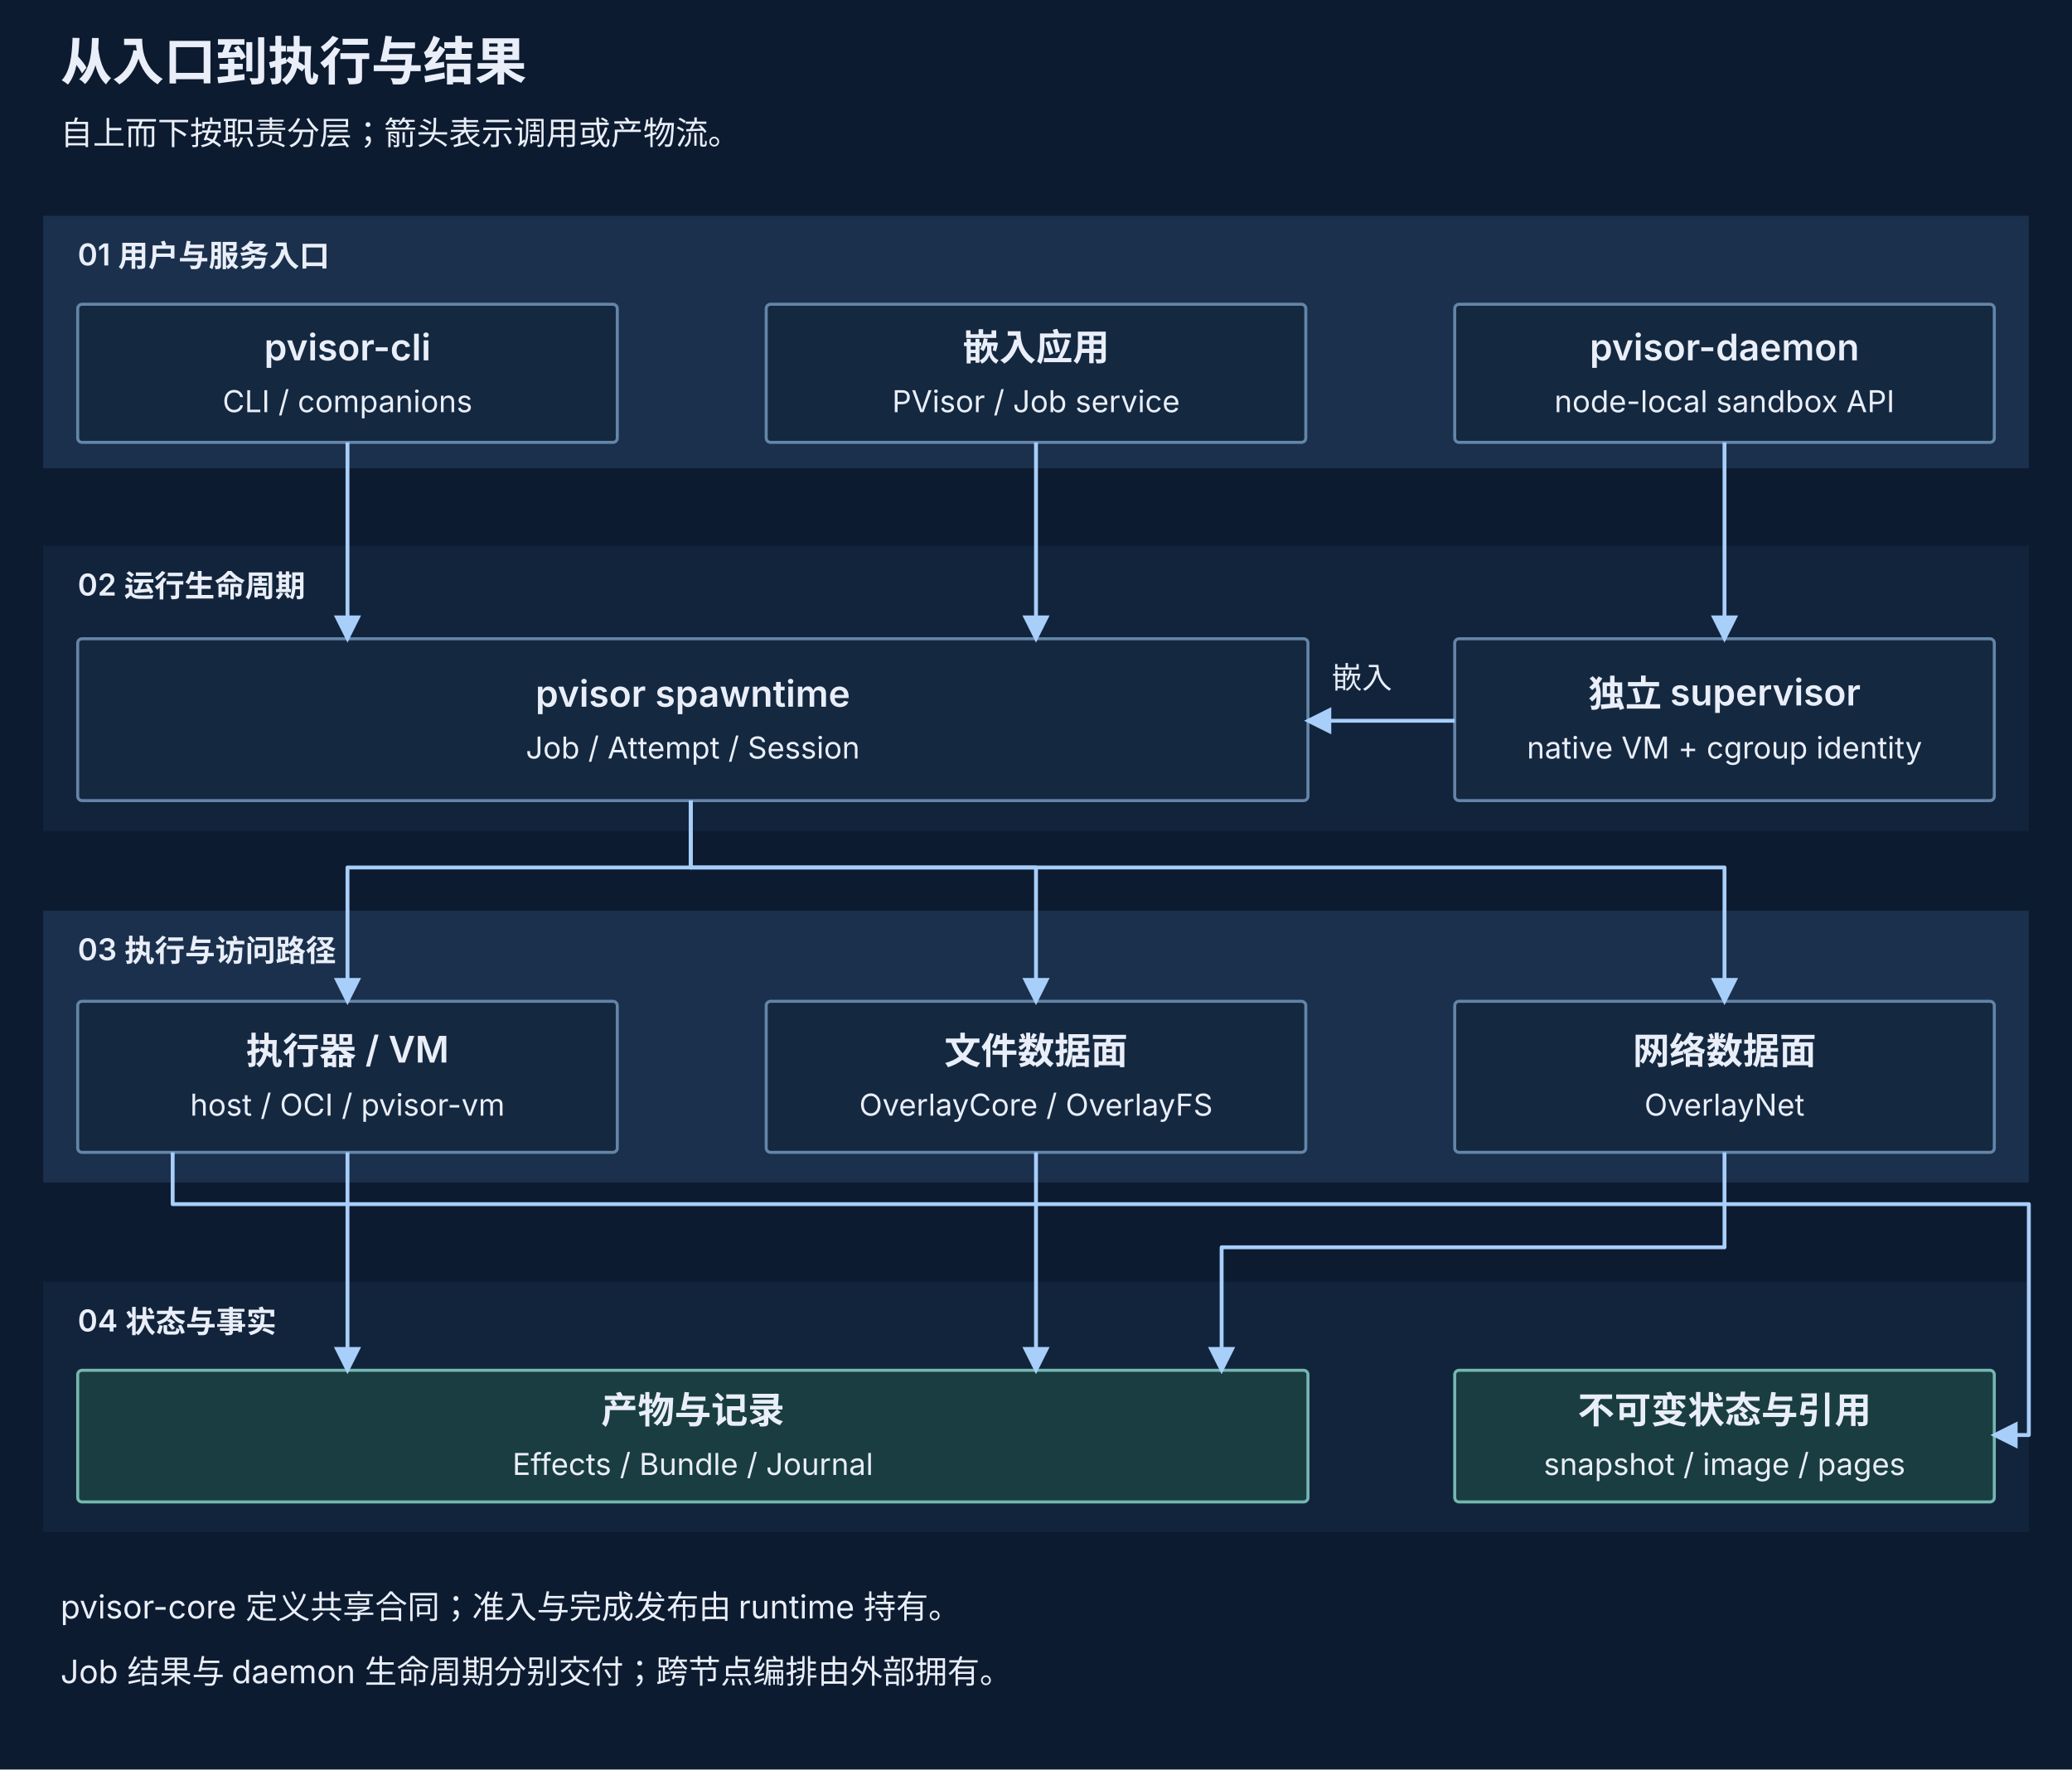
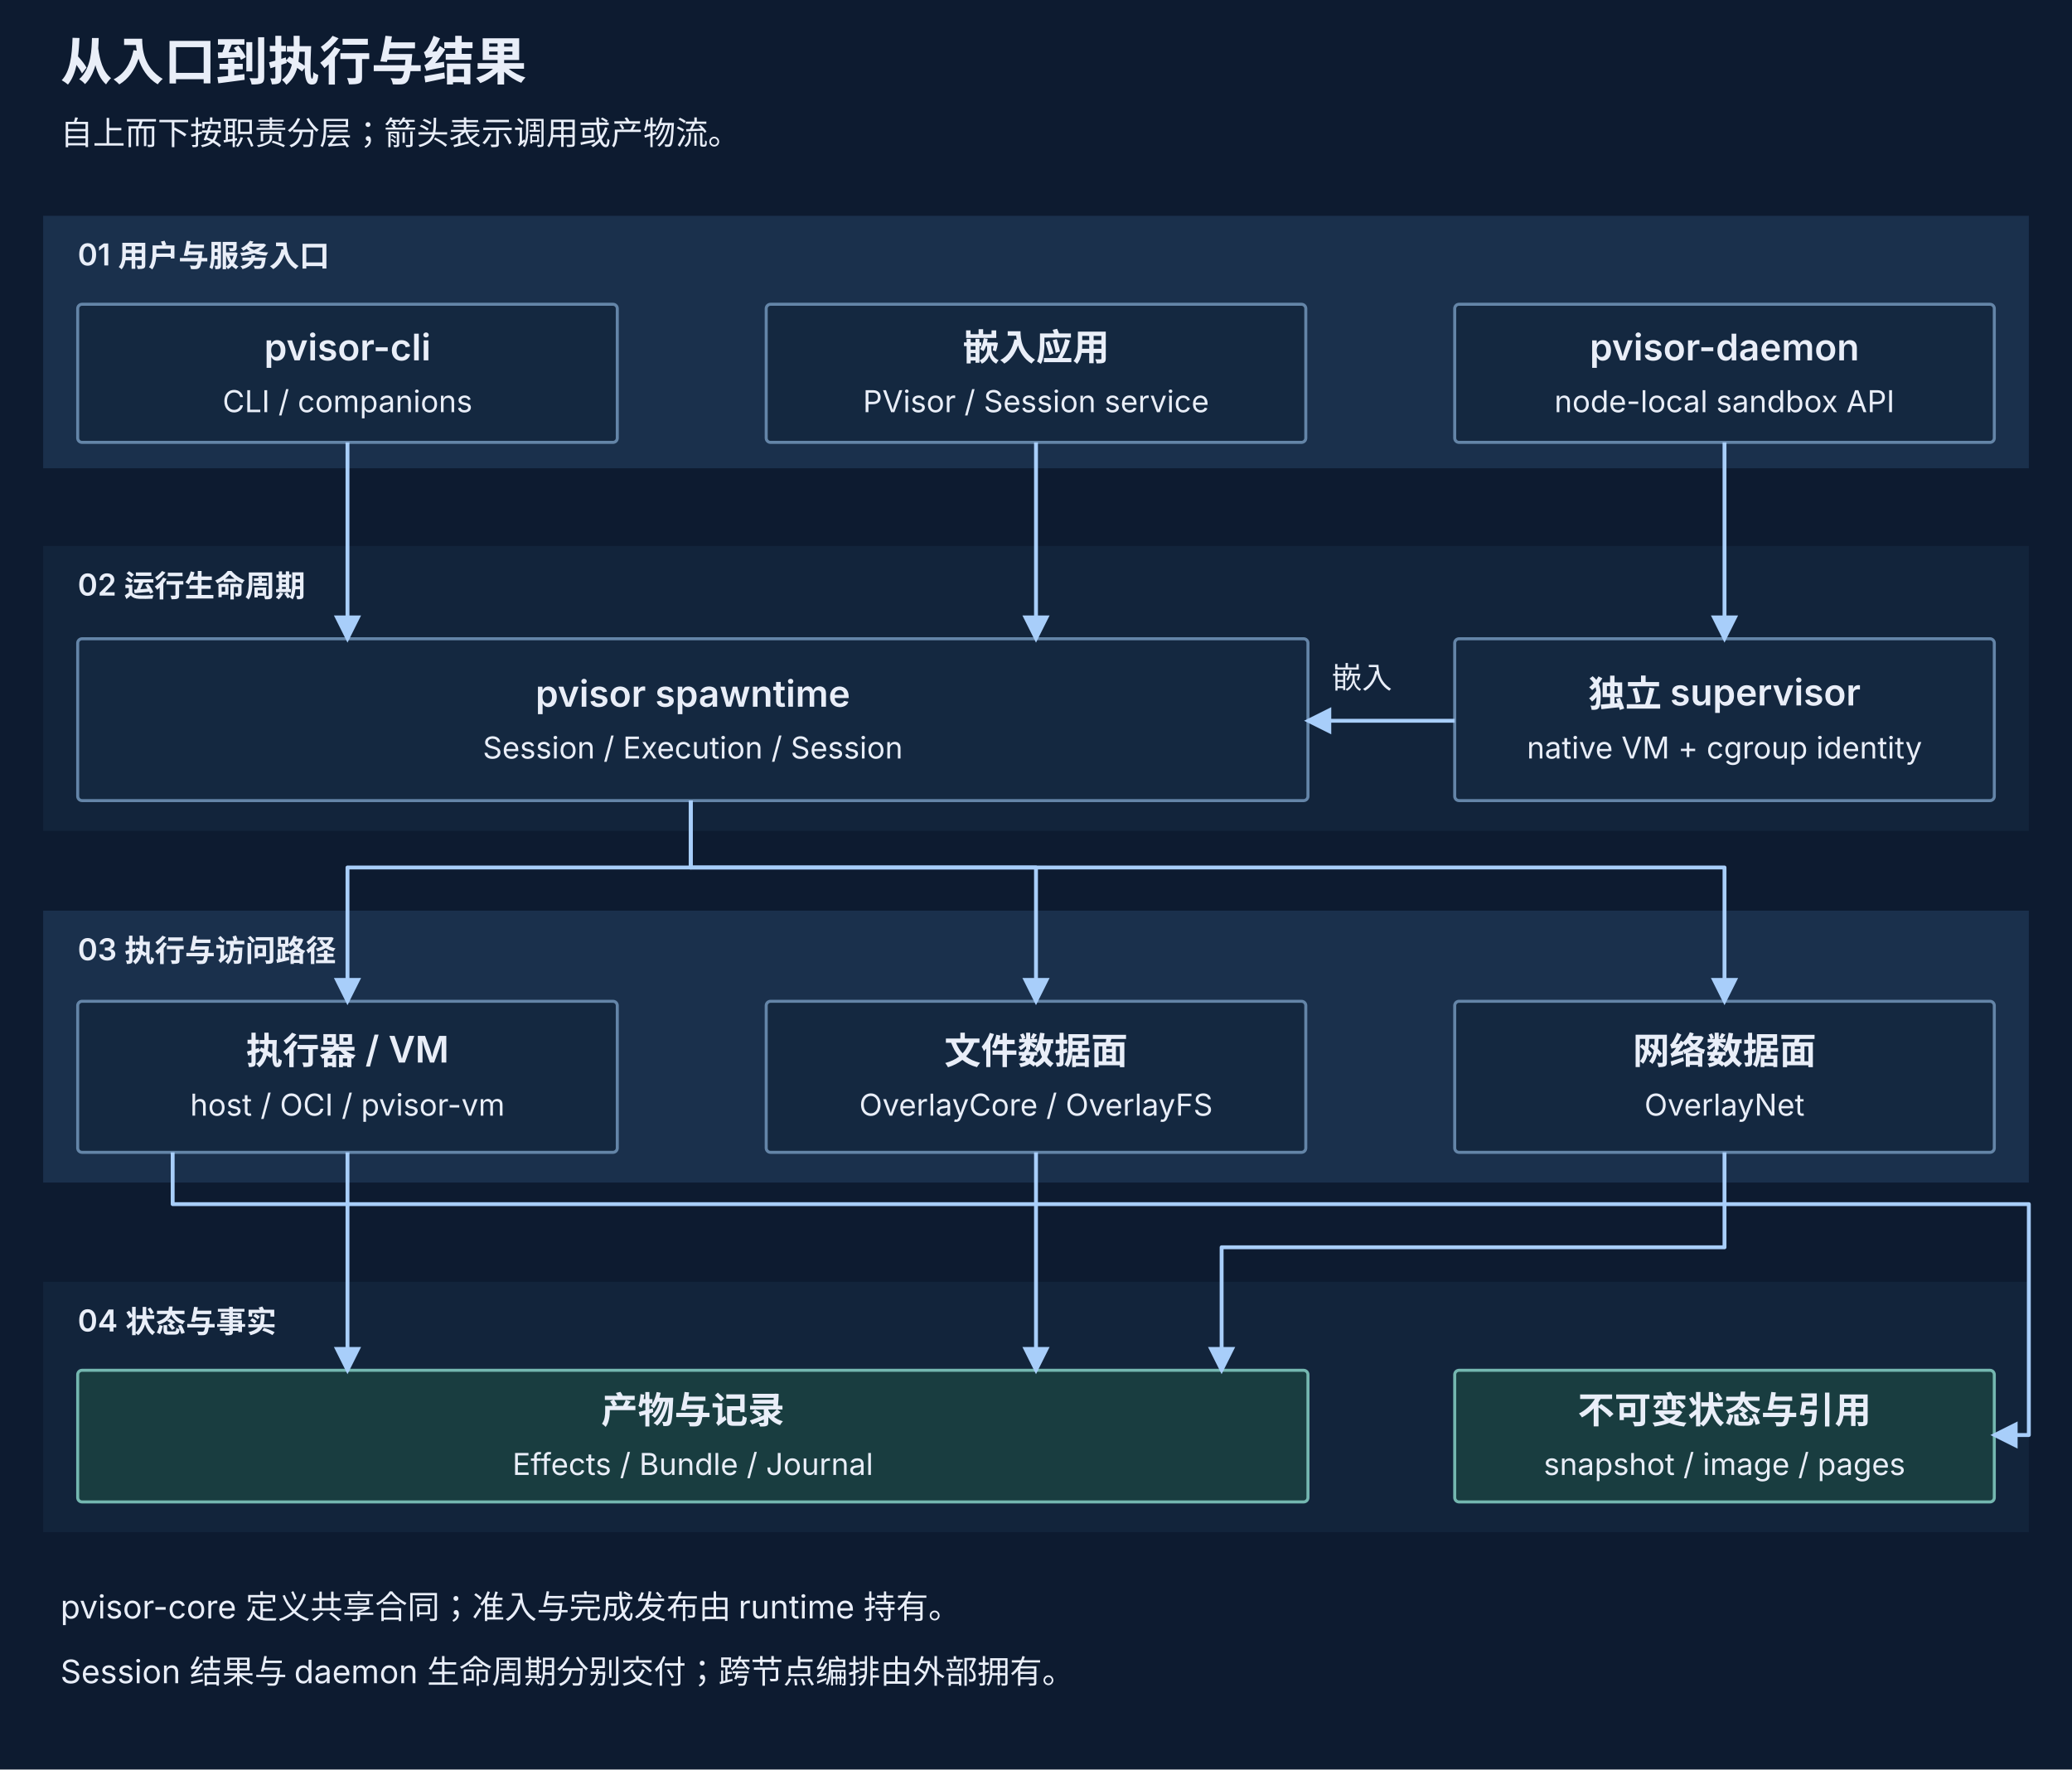
<svg xmlns="http://www.w3.org/2000/svg" width="960" height="820" viewBox="0 0 960 820" role="img" aria-labelledby="title desc">
  <defs>
    <marker id="a" markerWidth="7" markerHeight="7" refX="6" refY="3.5" orient="auto">
      <path d="M0 0 L7 3.5 L0 7 Z" fill="#a8cefa" />
    </marker>
    <marker id="change" markerWidth="7" markerHeight="7" refX="6" refY="3.5" orient="auto">
      <path d="M0 0 L7 3.5 L0 7 Z" fill="#e2bd80" />
    </marker>
  </defs>
  <rect width="960" height="820" fill="#0d1b30" />
  <g font-family="system-ui,-apple-system,BlinkMacSystemFont,Segoe UI,PingFang SC,sans-serif" fill="#e9eef8">
    <text x="28" y="37" font-size="24" font-weight="600">从入口到执行与结果</text>
    <text x="28" y="67" font-size="15">自上而下按职责分层；箭头表示调用或产物流。</text>
    <rect x="20" y="100" width="920" height="117" fill="#1a304c" />
    <rect x="20" y="253" width="920" height="132" fill="#12243b" />
    <rect x="20" y="422" width="920" height="126" fill="#1a304c" />
    <rect x="20" y="594" width="920" height="116" fill="#12243b" />
    <rect x="36" y="141" width="250" height="64" rx="2" fill="#142840" stroke="#6485a8" stroke-width="1.4" />
    <text x="161.0" y="167.0" font-size="17" font-weight="600" text-anchor="middle">pvisor-cli</text>
    <text x="161.0" y="191.0" font-size="14" text-anchor="middle">CLI / companions</text>
    <rect x="355" y="141" width="250" height="64" rx="2" fill="#142840" stroke="#6485a8" stroke-width="1.4" />
    <text x="480.0" y="167.0" font-size="17" font-weight="600" text-anchor="middle">嵌入应用</text>
-     <text x="480.0" y="191.0" font-size="14" text-anchor="middle">PVisor / Job service</text>
+     <text x="480.0" y="191.0" font-size="14" text-anchor="middle">PVisor / Session service</text>
    <rect x="674" y="141" width="250" height="64" rx="2" fill="#142840" stroke="#6485a8" stroke-width="1.4" />
    <text x="799.0" y="167.0" font-size="17" font-weight="600" text-anchor="middle">pvisor-daemon</text>
    <text x="799.0" y="191.0" font-size="14" text-anchor="middle">node-local sandbox API</text>
    <rect x="36" y="296" width="570" height="75" rx="2" fill="#142840" stroke="#6485a8" stroke-width="1.4" />
    <text x="321.0" y="327.5" font-size="17" font-weight="600" text-anchor="middle">pvisor spawntime</text>
-     <text x="321.0" y="351.5" font-size="14" text-anchor="middle">Job / Attempt / Session</text>
+     <text x="321.0" y="351.5" font-size="14" text-anchor="middle">Session / Execution / Session</text>
    <rect x="674" y="296" width="250" height="75" rx="2" fill="#142840" stroke="#6485a8" stroke-width="1.4" />
    <text x="799.0" y="327.5" font-size="17" font-weight="600" text-anchor="middle">独立 supervisor</text>
    <text x="799.0" y="351.5" font-size="14" text-anchor="middle">native VM + cgroup identity</text>
    <polyline points="161,205 161,296" fill="none" stroke="#a8cefa" stroke-width="1.8" stroke-linejoin="round" marker-end="url(#a)" />
    <polyline points="480,205 480,296" fill="none" stroke="#a8cefa" stroke-width="1.8" stroke-linejoin="round" marker-end="url(#a)" />
    <polyline points="799,205 799,296" fill="none" stroke="#a8cefa" stroke-width="1.8" stroke-linejoin="round" marker-end="url(#a)" />
    <polyline points="674,334 606,334" fill="none" stroke="#a8cefa" stroke-width="1.8" stroke-linejoin="round" marker-end="url(#a)" />
    <text x="617" y="319" font-size="14">嵌入</text>
    <rect x="36" y="464" width="250" height="70" rx="2" fill="#142840" stroke="#6485a8" stroke-width="1.4" />
    <text x="161.0" y="493.0" font-size="17" font-weight="600" text-anchor="middle">执行器 / VM</text>
    <text x="161.0" y="517.0" font-size="14" text-anchor="middle">host / OCI / pvisor-vm</text>
    <rect x="355" y="464" width="250" height="70" rx="2" fill="#142840" stroke="#6485a8" stroke-width="1.4" />
    <text x="480.0" y="493.0" font-size="17" font-weight="600" text-anchor="middle">文件数据面</text>
    <text x="480.0" y="517.0" font-size="14" text-anchor="middle">OverlayCore / OverlayFS</text>
    <rect x="674" y="464" width="250" height="70" rx="2" fill="#142840" stroke="#6485a8" stroke-width="1.4" />
    <text x="799.0" y="493.0" font-size="17" font-weight="600" text-anchor="middle">网络数据面</text>
    <text x="799.0" y="517.0" font-size="14" text-anchor="middle">OverlayNet</text>
    <polyline points="320,371 320,402 161,402 161,464" fill="none" stroke="#a8cefa" stroke-width="1.8" stroke-linejoin="round" marker-end="url(#a)" />
    <polyline points="320,371 320,402 480,402 480,464" fill="none" stroke="#a8cefa" stroke-width="1.8" stroke-linejoin="round" marker-end="url(#a)" />
    <polyline points="320,371 320,402 799,402 799,464" fill="none" stroke="#a8cefa" stroke-width="1.8" stroke-linejoin="round" marker-end="url(#a)" />
    <rect x="36" y="635" width="570" height="61" rx="2" fill="#193d40" stroke="#74b7b0" stroke-width="1.4" />
    <text x="321.0" y="659.5" font-size="17" font-weight="600" text-anchor="middle">产物与记录</text>
    <text x="321.0" y="683.5" font-size="14" text-anchor="middle">Effects / Bundle / Journal</text>
    <rect x="674" y="635" width="250" height="61" rx="2" fill="#193d40" stroke="#74b7b0" stroke-width="1.4" />
    <text x="799.0" y="659.5" font-size="17" font-weight="600" text-anchor="middle">不可变状态与引用</text>
    <text x="799.0" y="683.5" font-size="14" text-anchor="middle">snapshot / image / pages</text>
    <polyline points="161,534 161,635" fill="none" stroke="#a8cefa" stroke-width="1.8" stroke-linejoin="round" marker-end="url(#a)" />
    <polyline points="480,534 480,635" fill="none" stroke="#a8cefa" stroke-width="1.8" stroke-linejoin="round" marker-end="url(#a)" />
    <polyline points="799,534 799,578 566,578 566,635" fill="none" stroke="#a8cefa" stroke-width="1.8" stroke-linejoin="round" marker-end="url(#a)" />
    <polyline points="80,534 80,558 940,558 940,665 924,665" fill="none" stroke="#a8cefa" stroke-width="1.8" stroke-linejoin="round" marker-end="url(#a)" />
    <text x="28" y="750" font-size="15">pvisor-core 定义共享合同；准入与完成发布由 runtime 持有。</text>
-     <text x="28" y="780" font-size="15">Job 结果与 daemon 生命周期分别交付；跨节点编排由外部拥有。</text>
+     <text x="28" y="780" font-size="15">Session 结果与 daemon 生命周期分别交付；跨节点编排由外部拥有。</text>
    <text x="36" y="123" font-size="14" font-weight="600" stroke="#1a304c" stroke-width="6" stroke-linejoin="round" paint-order="stroke">01  用户与服务入口</text>
    <text x="36" y="276" font-size="14" font-weight="600" stroke="#12243b" stroke-width="6" stroke-linejoin="round" paint-order="stroke">02  运行生命周期</text>
    <text x="36" y="445" font-size="14" font-weight="600" stroke="#1a304c" stroke-width="6" stroke-linejoin="round" paint-order="stroke">03  执行与访问路径</text>
    <text x="36" y="617" font-size="14" font-weight="600" stroke="#12243b" stroke-width="6" stroke-linejoin="round" paint-order="stroke">04  状态与事实</text>
  </g>
</svg>
